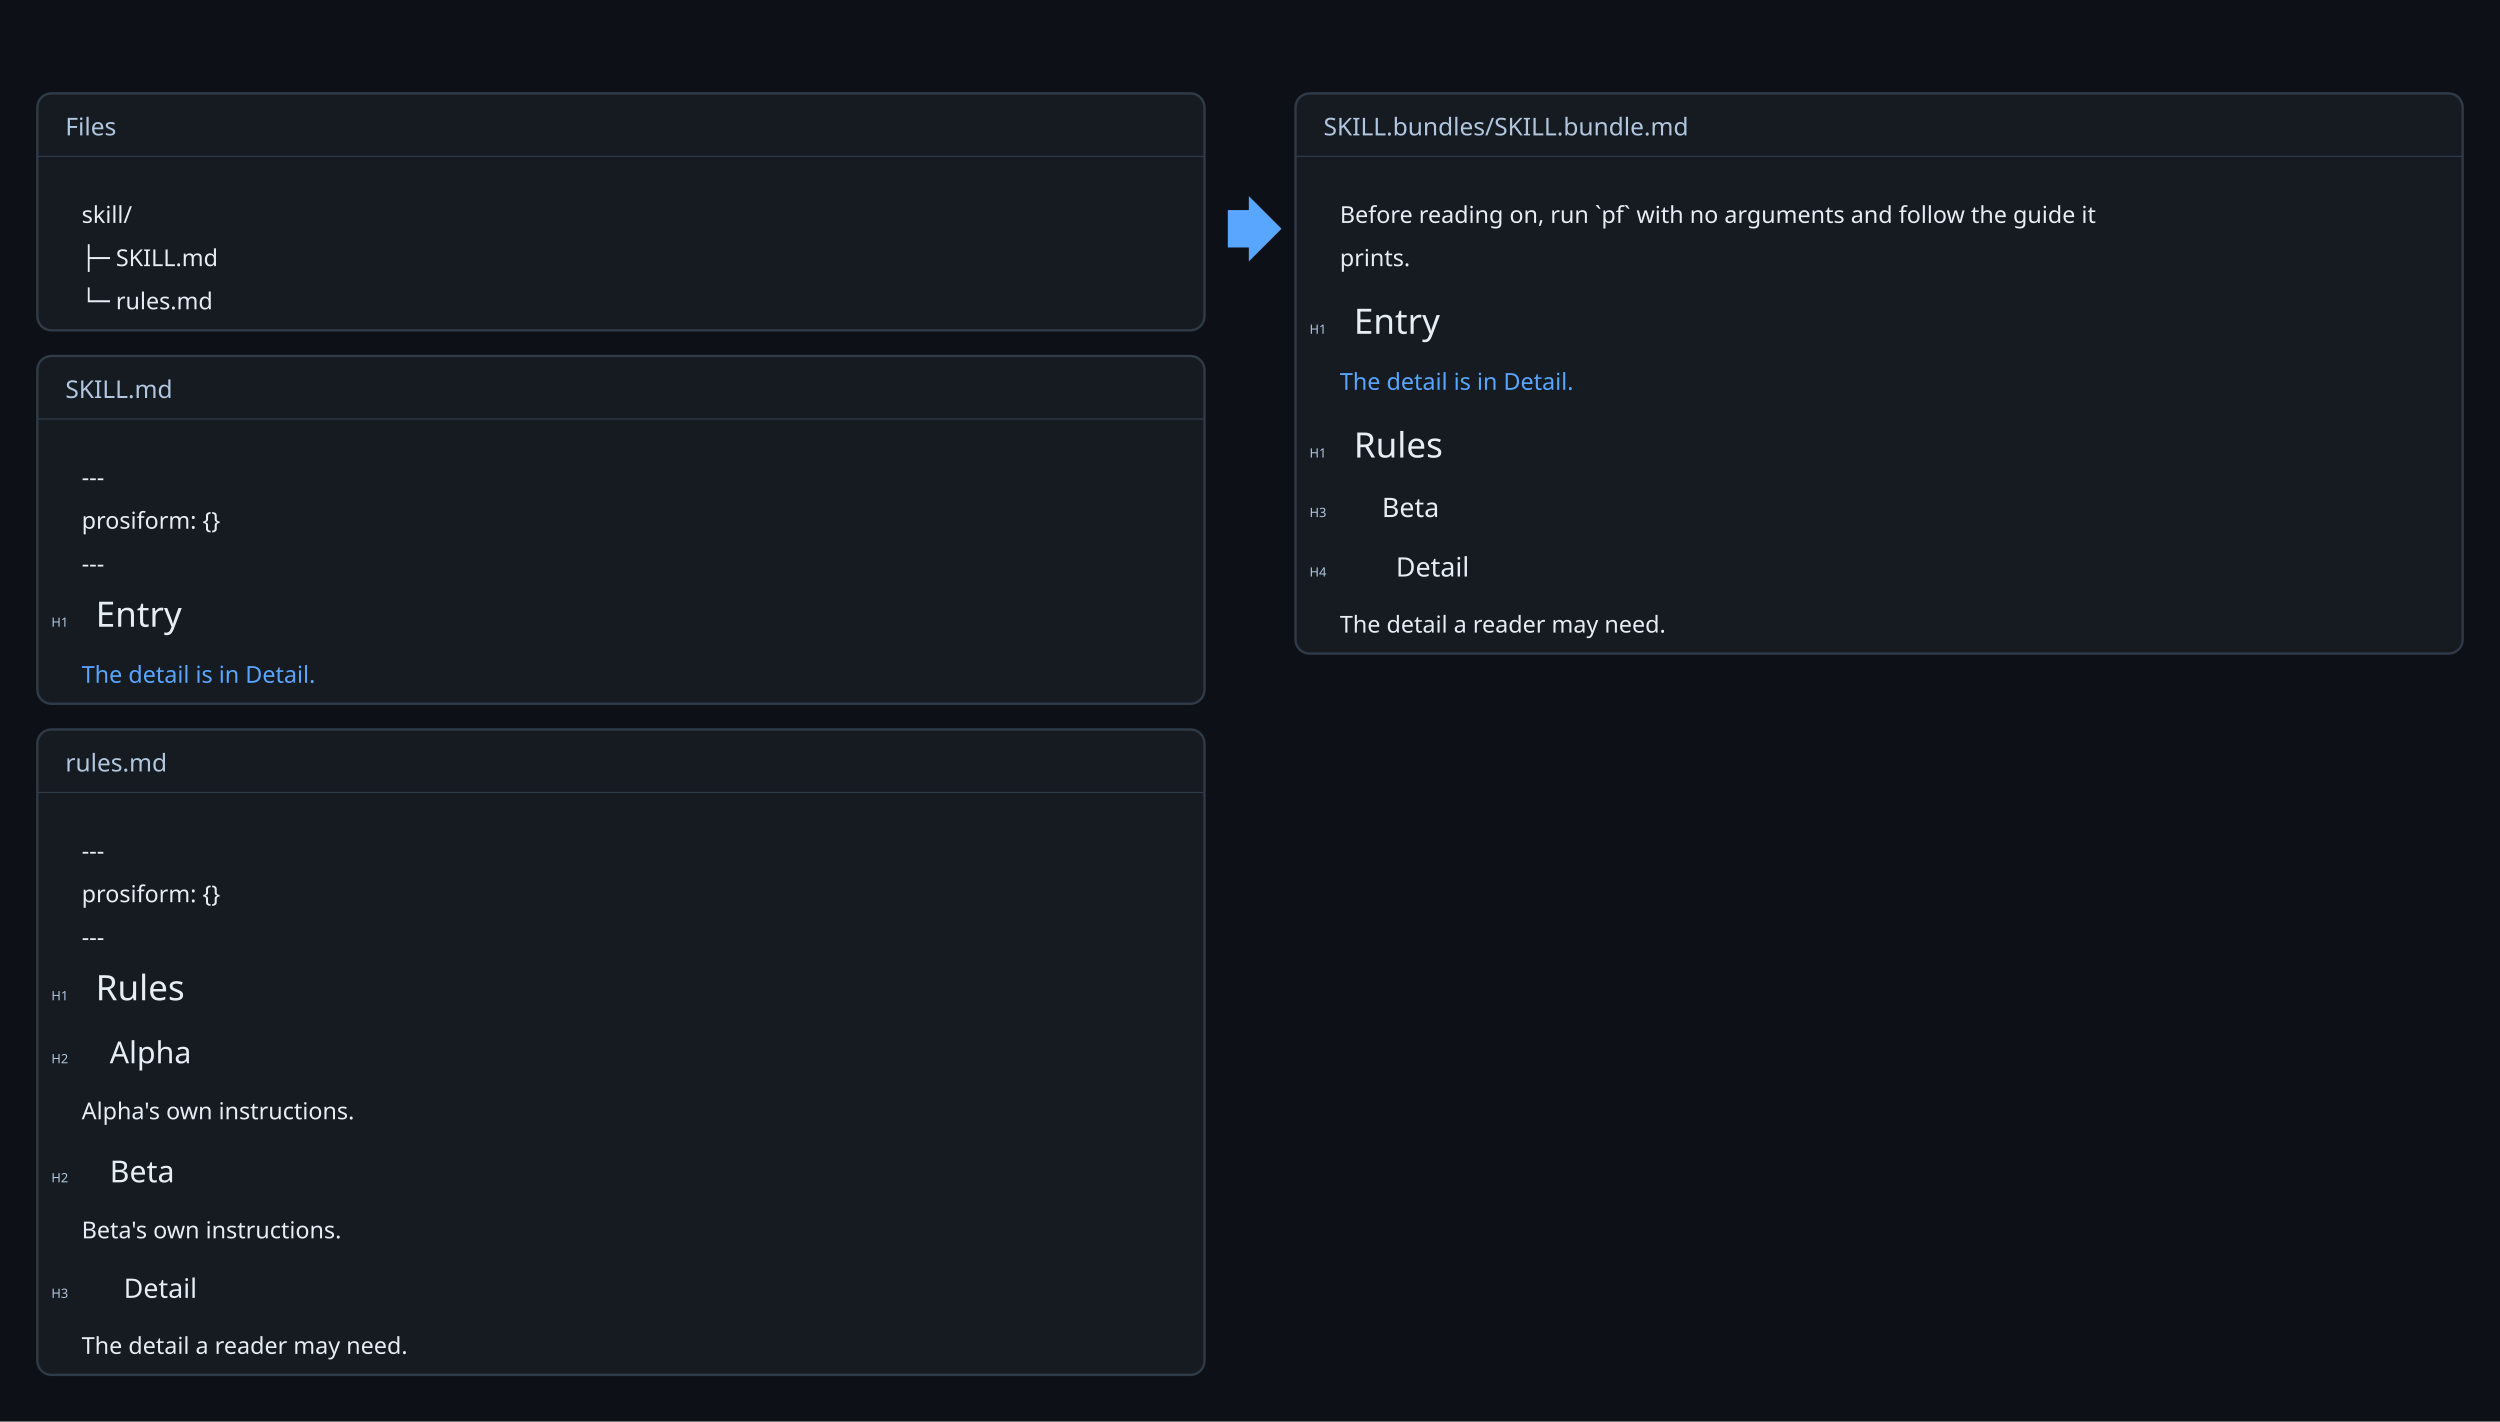
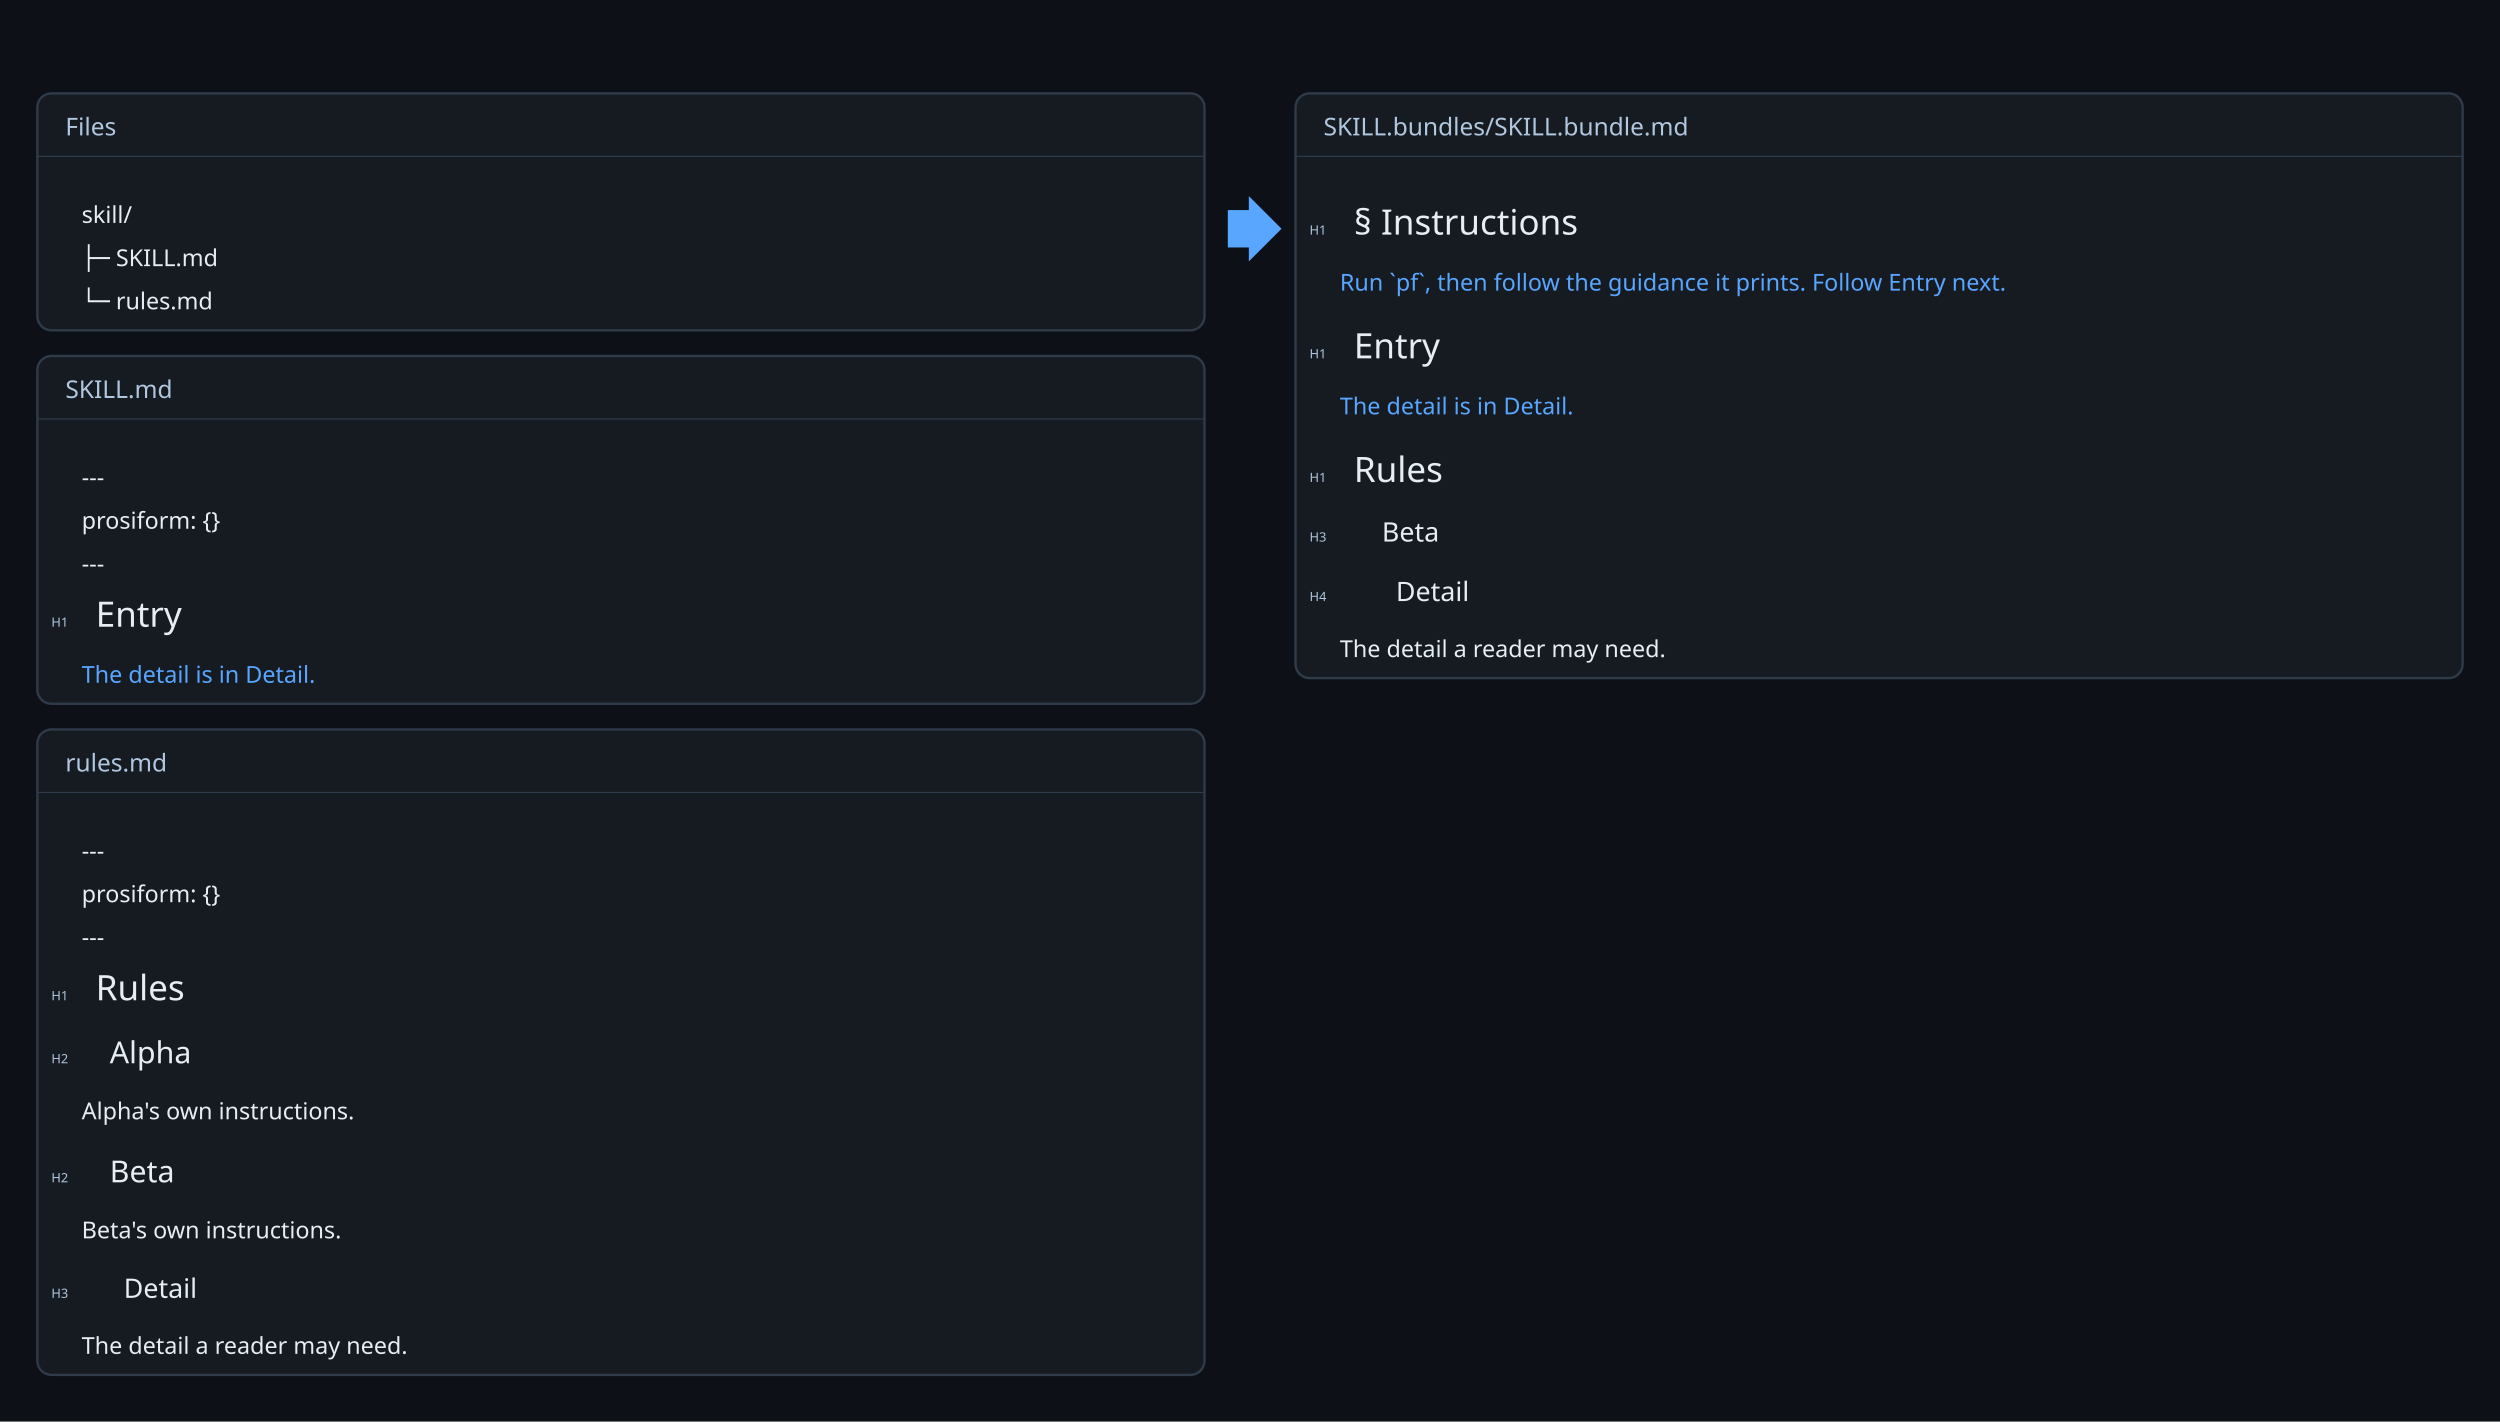
<svg xmlns="http://www.w3.org/2000/svg" width="2142" height="1218" viewBox="0 0 2142 1218" role="img" aria-labelledby="title desc">
  <rect width="2142" height="1218" fill="#0d1117" />
  <g font-family="IBM Plex Mono" xml:space="preserve">
    <rect x="32" y="80" width="1000" height="203" rx="12" fill="#161b22" stroke="#303b49" stroke-width="2" />
    <text x="56" y="116" font-size="21" fill="#b1c6df" font-weight="400">Files</text>
    <path d="M32 134 H1032" stroke="#303b49" />
    <text x="70" y="191" font-size="20" fill="#e6edf3" font-weight="400">skill/</text>
    <text x="70" y="228" font-size="20" fill="#e6edf3" font-weight="400">├─ SKILL.md</text>
    <text x="70" y="265" font-size="20" fill="#e6edf3" font-weight="400">└─ rules.md</text>
    <rect x="32" y="305" width="1000" height="298" rx="12" fill="#161b22" stroke="#303b49" stroke-width="2" />
    <text x="56" y="341" font-size="21" fill="#b1c6df" font-weight="400">SKILL.md</text>
    <path d="M32 359 H1032" stroke="#303b49" />
    <text x="70" y="416" font-size="20" fill="#e6edf3" font-weight="400">---</text>
    <text x="70" y="453" font-size="20" fill="#e6edf3" font-weight="400">prosiform: {}</text>
    <text x="70" y="490" font-size="20" fill="#e6edf3" font-weight="400">---</text>
    <text x="44" y="537" font-size="11" fill="#b1c6df" font-weight="400">H1</text>
    <text x="82" y="537" font-size="30" fill="#e6edf3" font-weight="500">Entry</text>
    <text x="70" y="585" font-size="20" fill="#58a6ff" font-weight="400">The detail is in Detail.</text>
    <rect x="32" y="625" width="1000" height="553" rx="12" fill="#161b22" stroke="#303b49" stroke-width="2" />
    <text x="56" y="661" font-size="21" fill="#b1c6df" font-weight="400">rules.md</text>
    <path d="M32 679 H1032" stroke="#303b49" />
    <text x="70" y="736" font-size="20" fill="#e6edf3" font-weight="400">---</text>
    <text x="70" y="773" font-size="20" fill="#e6edf3" font-weight="400">prosiform: {}</text>
    <text x="70" y="810" font-size="20" fill="#e6edf3" font-weight="400">---</text>
    <text x="44" y="857" font-size="11" fill="#b1c6df" font-weight="400">H1</text>
    <text x="82" y="857" font-size="30" fill="#e6edf3" font-weight="500">Rules</text>
    <text x="44" y="911" font-size="11" fill="#b1c6df" font-weight="400">H2</text>
    <text x="94" y="911" font-size="26" fill="#e6edf3" font-weight="500">Alpha</text>
    <text x="70" y="959" font-size="20" fill="#e6edf3" font-weight="400">Alpha's own instructions.</text>
    <text x="44" y="1013" font-size="11" fill="#b1c6df" font-weight="400">H2</text>
    <text x="94" y="1013" font-size="26" fill="#e6edf3" font-weight="500">Beta</text>
    <text x="70" y="1061" font-size="20" fill="#e6edf3" font-weight="400">Beta's own instructions.</text>
    <text x="44" y="1112" font-size="11" fill="#b1c6df" font-weight="400">H3</text>
    <text x="106" y="1112" font-size="23" fill="#e6edf3" font-weight="500">Detail</text>
    <text x="70" y="1160" font-size="20" fill="#e6edf3" font-weight="400">The detail a reader may need.</text>
-     <rect x="1110" y="80" width="1000" height="480" rx="12" fill="#161b22" stroke="#303b49" stroke-width="2" />
+     <rect x="1110" y="80" width="1000" height="501" rx="12" fill="#161b22" stroke="#303b49" stroke-width="2" />
    <text x="1134" y="116" font-size="21" fill="#b1c6df" font-weight="400">SKILL.bundles/SKILL.bundle.md</text>
    <path d="M1110 134 H2110" stroke="#303b49" />
-     <text x="1148" y="191" font-size="20" fill="#e6edf3" font-weight="400">Before reading on, run `pf` with no arguments and follow the guide it</text>
-     <text x="1148" y="228" font-size="20" fill="#e6edf3" font-weight="400">prints.</text>
-     <text x="1122" y="286" font-size="11" fill="#b1c6df" font-weight="400">H1</text>
-     <text x="1160" y="286" font-size="30" fill="#e6edf3" font-weight="500">Entry</text>
-     <text x="1148" y="334" font-size="20" fill="#58a6ff" font-weight="400">The detail is in Detail.</text>
-     <text x="1122" y="392" font-size="11" fill="#b1c6df" font-weight="400">H1</text>
-     <text x="1160" y="392" font-size="30" fill="#e6edf3" font-weight="500">Rules</text>
-     <text x="1122" y="443" font-size="11" fill="#b1c6df" font-weight="400">H3</text>
-     <text x="1184" y="443" font-size="23" fill="#e6edf3" font-weight="500">Beta</text>
-     <text x="1122" y="494" font-size="11" fill="#b1c6df" font-weight="400">H4</text>
-     <text x="1196" y="494" font-size="23" fill="#e6edf3" font-weight="500">Detail</text>
-     <text x="1148" y="542" font-size="20" fill="#e6edf3" font-weight="400">The detail a reader may need.</text>
+     <text x="1122" y="201" font-size="11" fill="#b1c6df" font-weight="400">H1</text>
+     <text x="1160" y="201" font-size="30" fill="#e6edf3" font-weight="500">§ Instructions</text>
+     <text x="1148" y="249" font-size="20" fill="#58a6ff" font-weight="400">Run `pf`, then follow the guidance it prints. Follow Entry next.</text>
+     <text x="1122" y="307" font-size="11" fill="#b1c6df" font-weight="400">H1</text>
+     <text x="1160" y="307" font-size="30" fill="#e6edf3" font-weight="500">Entry</text>
+     <text x="1148" y="355" font-size="20" fill="#58a6ff" font-weight="400">The detail is in Detail.</text>
+     <text x="1122" y="413" font-size="11" fill="#b1c6df" font-weight="400">H1</text>
+     <text x="1160" y="413" font-size="30" fill="#e6edf3" font-weight="500">Rules</text>
+     <text x="1122" y="464" font-size="11" fill="#b1c6df" font-weight="400">H3</text>
+     <text x="1184" y="464" font-size="23" fill="#e6edf3" font-weight="500">Beta</text>
+     <text x="1122" y="515" font-size="11" fill="#b1c6df" font-weight="400">H4</text>
+     <text x="1196" y="515" font-size="23" fill="#e6edf3" font-weight="500">Detail</text>
+     <text x="1148" y="563" font-size="20" fill="#e6edf3" font-weight="400">The detail a reader may need.</text>
    <path d="M1052 180 H1070 V168 L1098 196 L1070 224 V212 H1052Z" fill="#58a6ff" />
  </g>
</svg>
